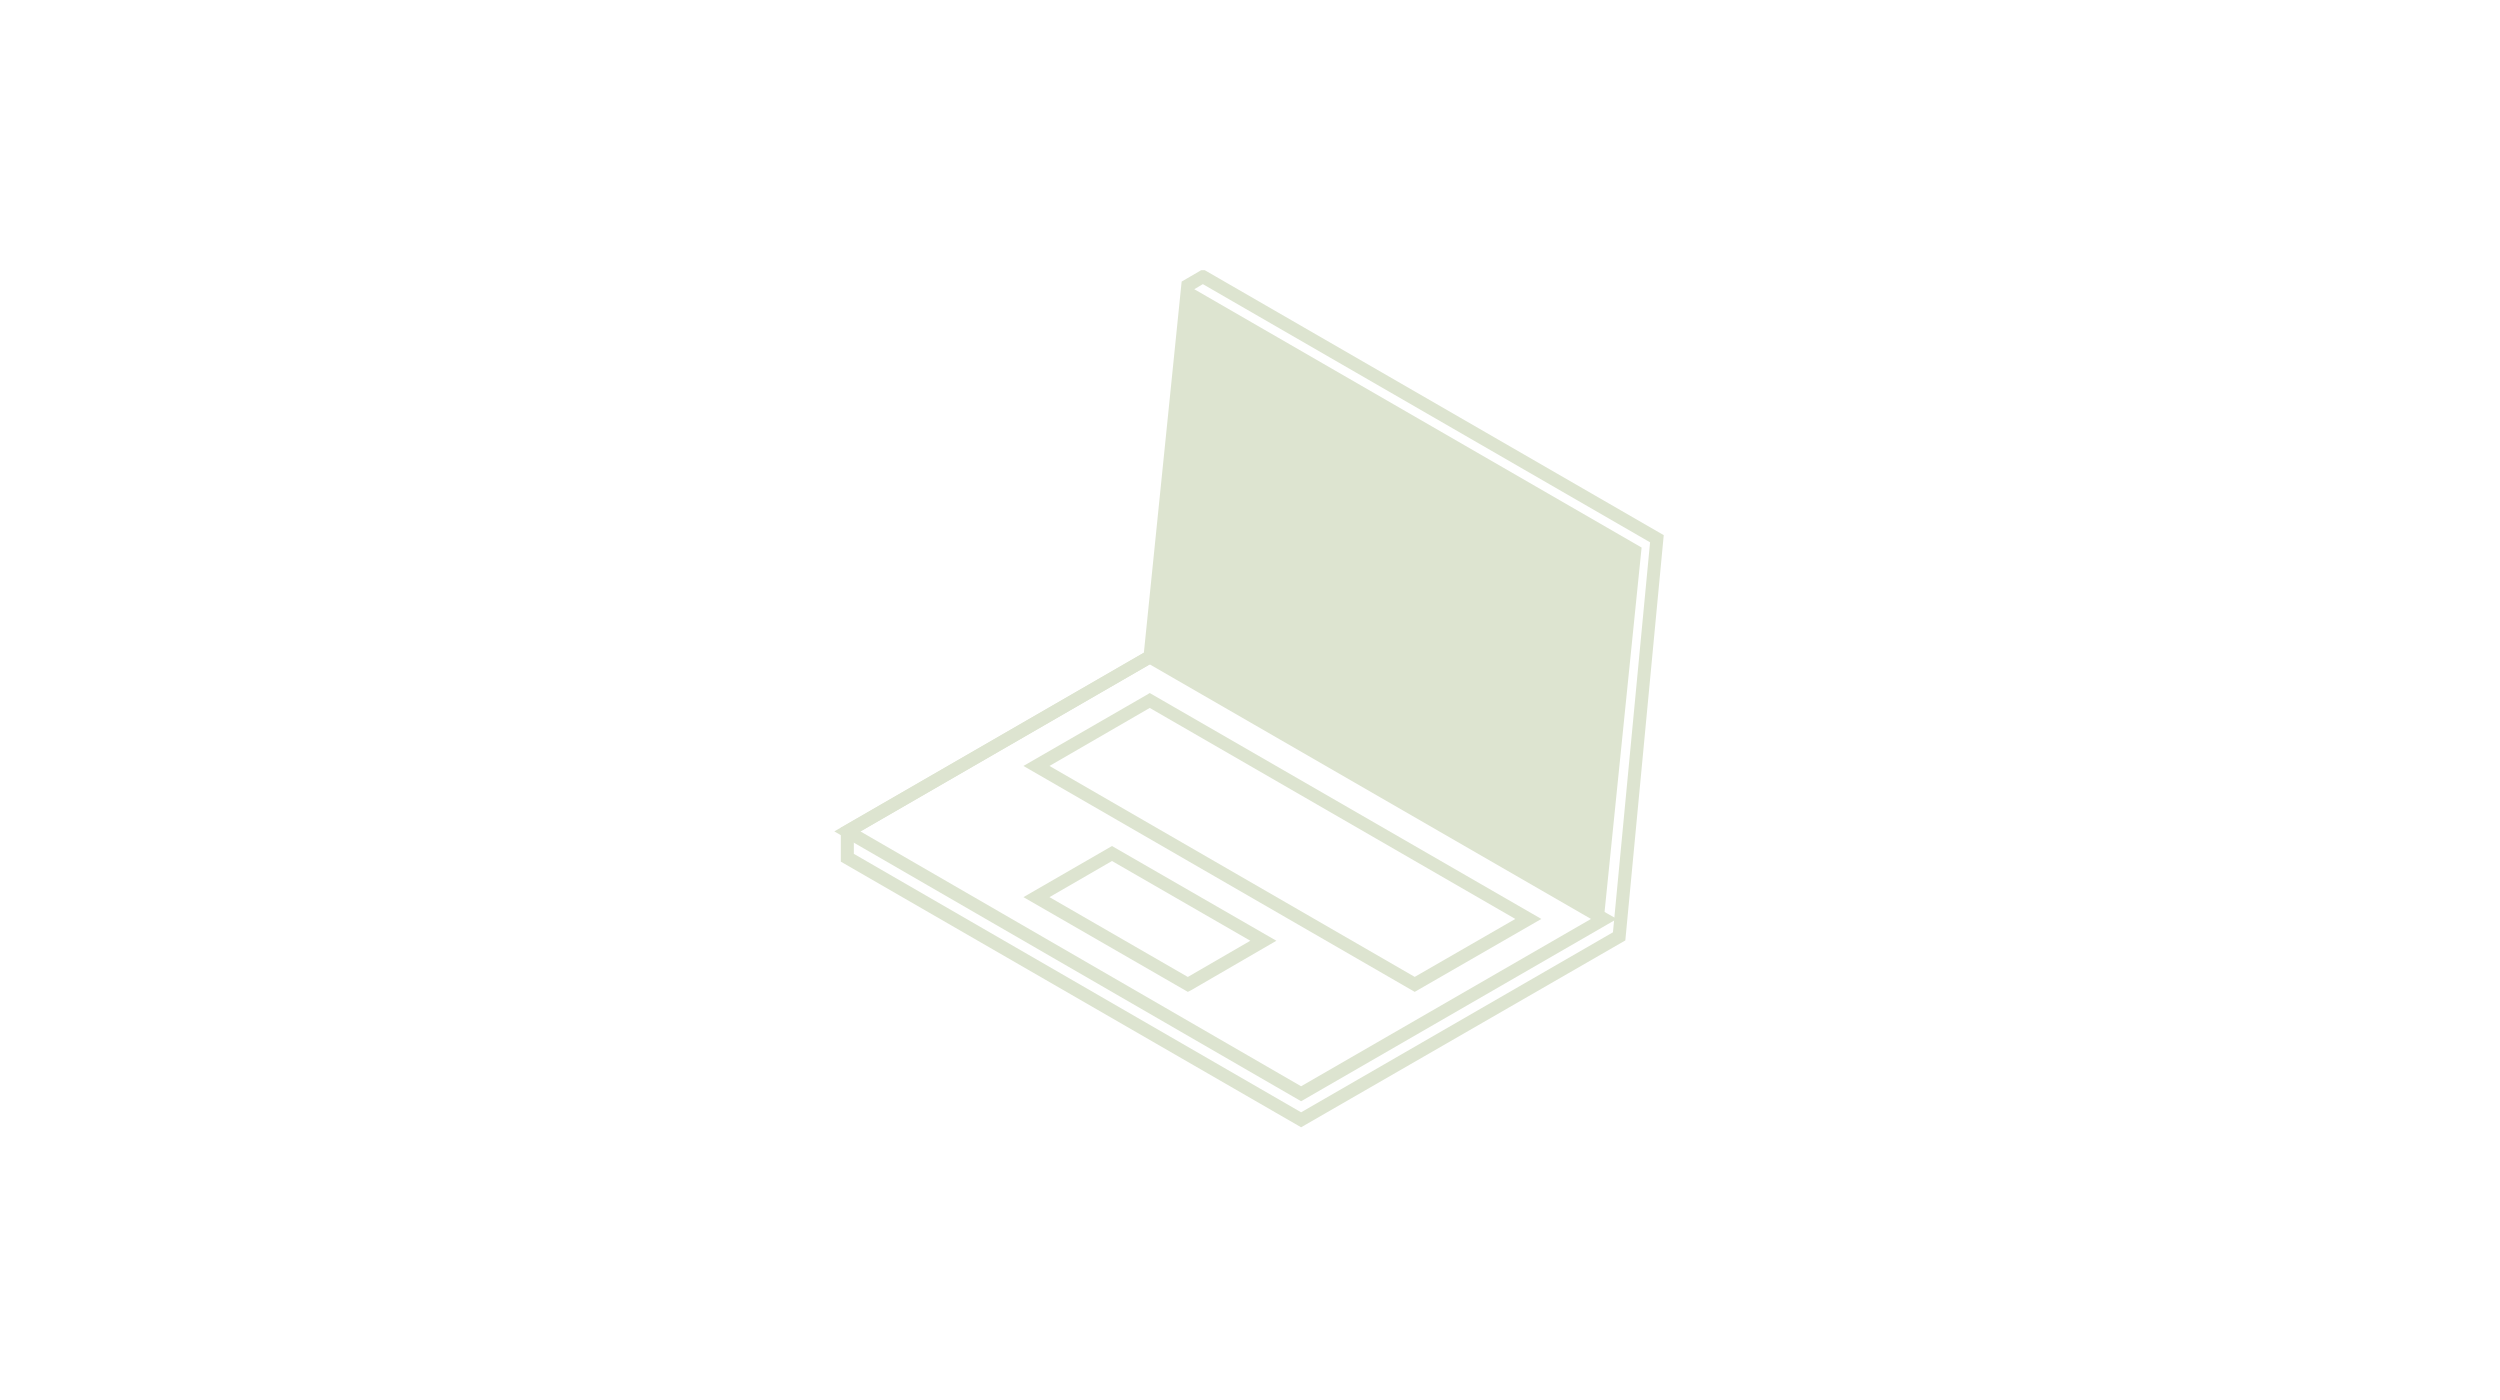
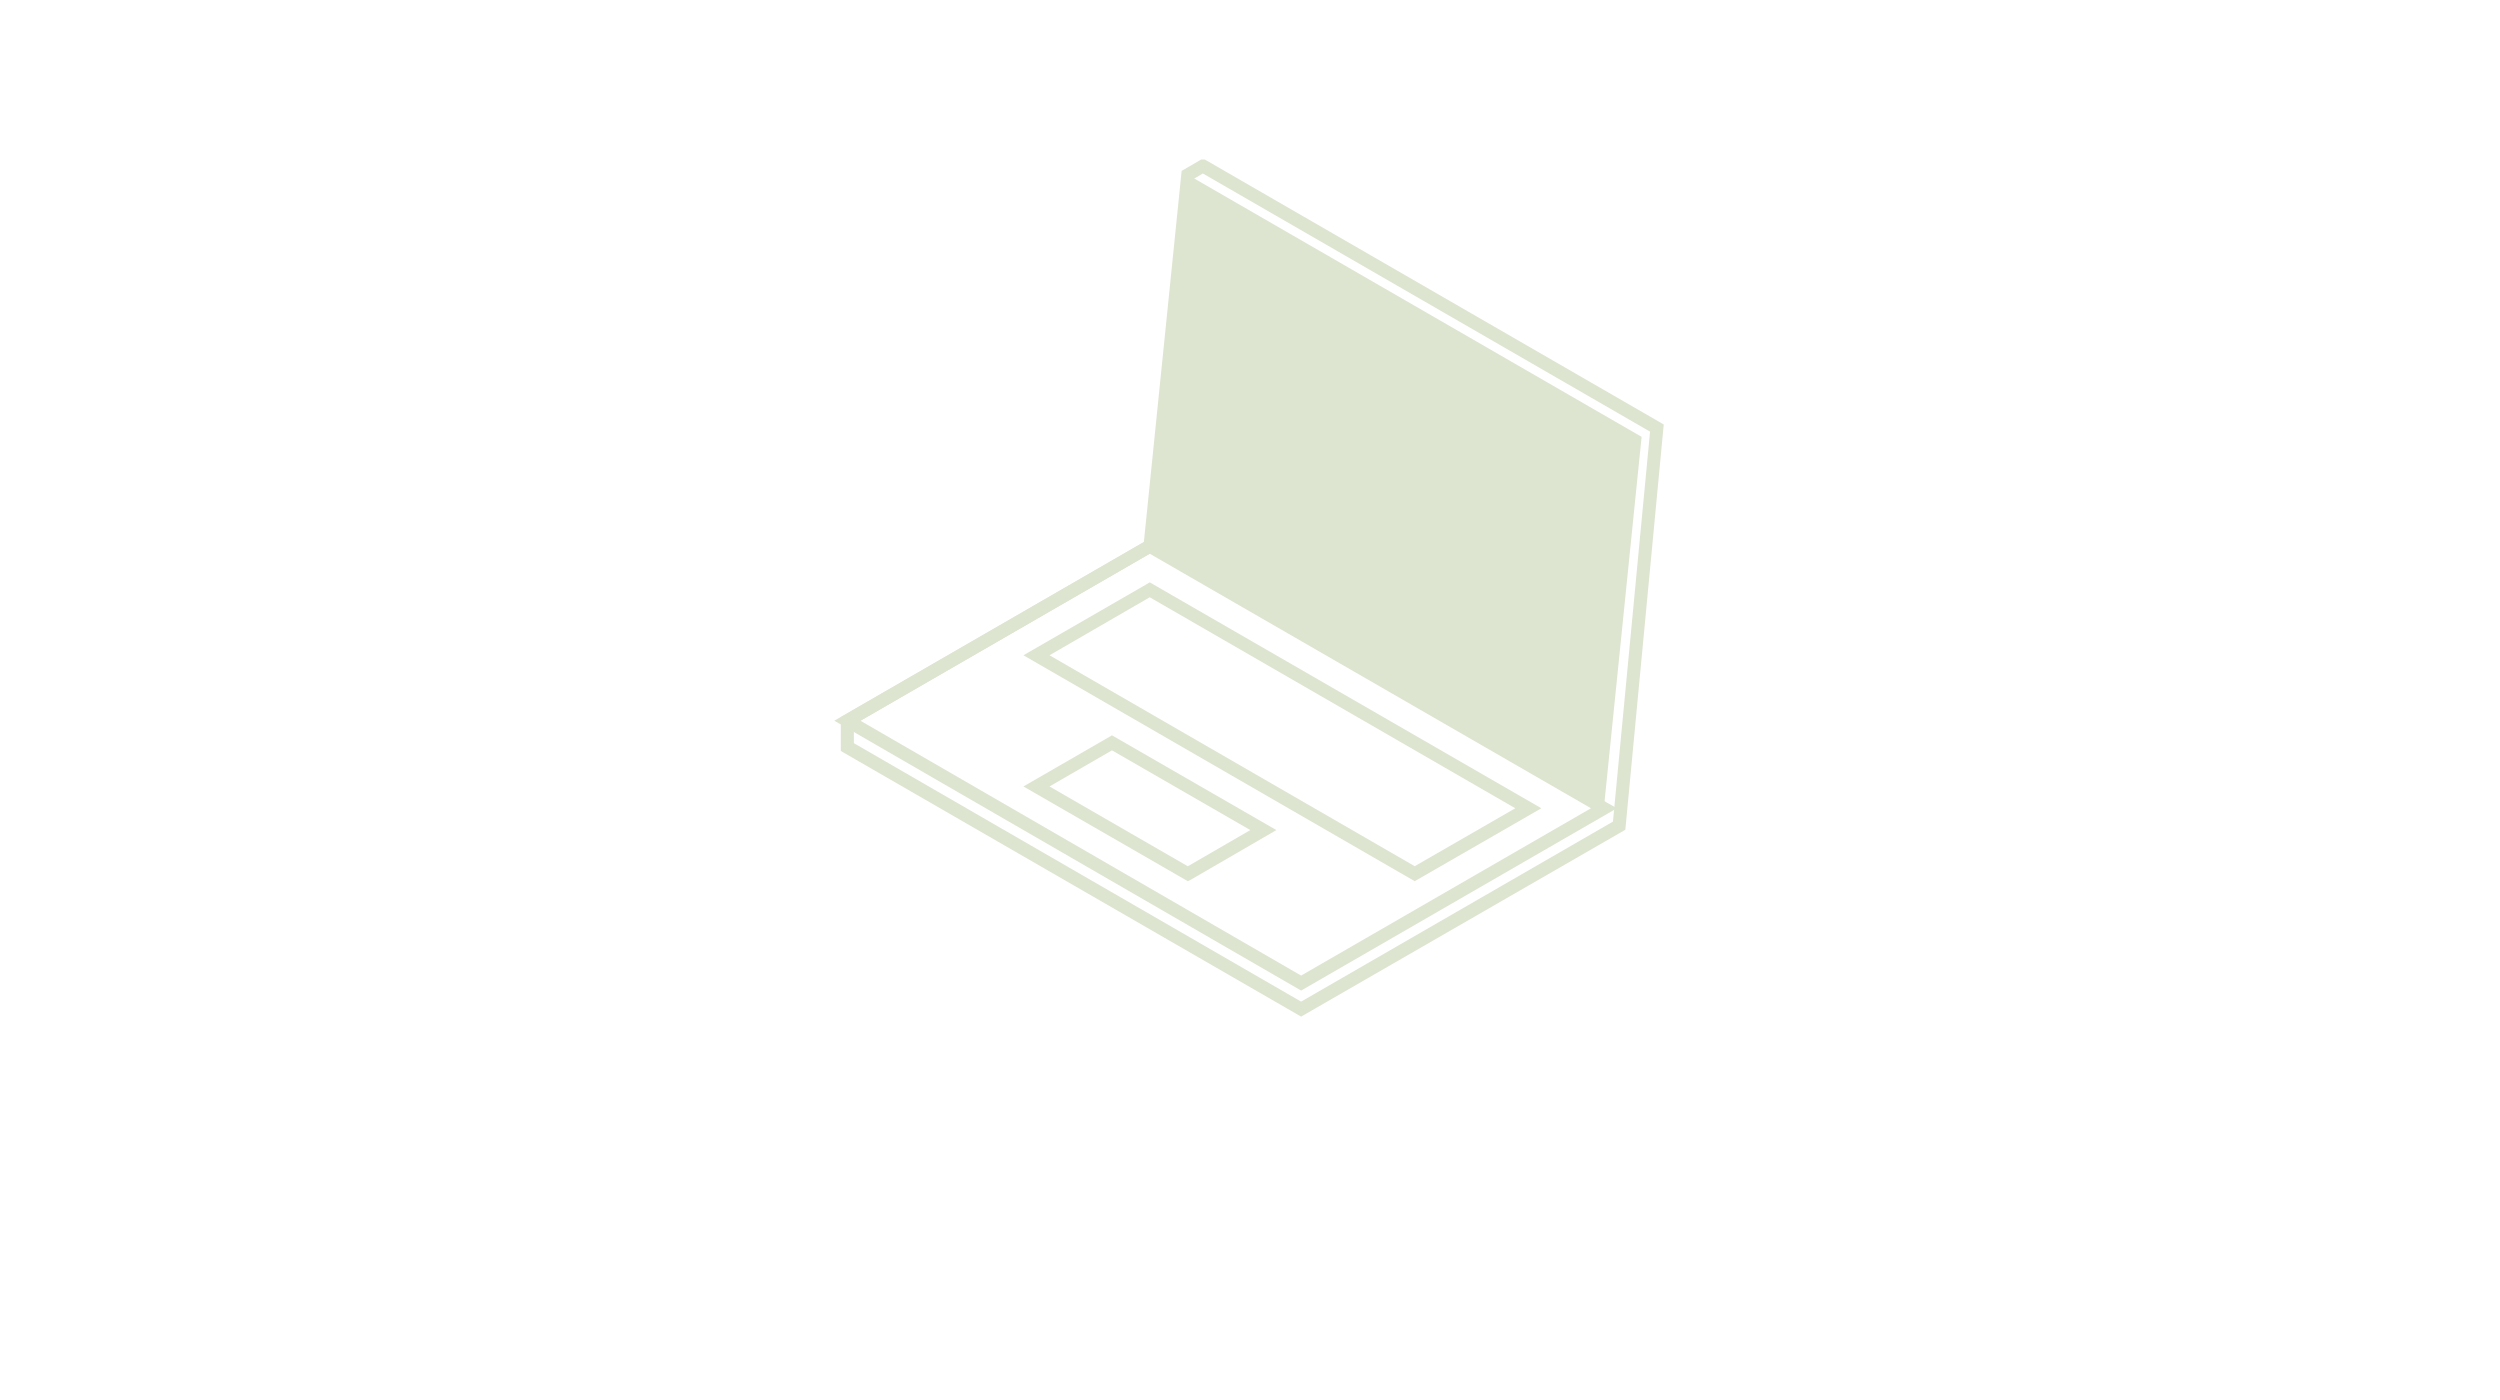
- <svg xmlns="http://www.w3.org/2000/svg" version="1.1" viewBox="0 0 768 430" enable-background="new 0 0 768 430" xml:space="preserve">
-   <polygon fill="#DDE4D0" points="369.5 85 368.5 83.3 363 86.5 351.4 200.5 258.3 254.3 258.3 264.7 399.7 346.3 499.3 288.9 511.1 164.4 370.1 83 369.5 83 369 83 368.5 83.3 369.5 85 369.5 87 369.5 87 369.5 85 368.5 86.7 506.9 166.6 495.5 286.4 399.7 341.7 262.3 262.3 262.3 256.6 355.1 203 366.8 88.9 370.5 86.7 369.5 85 369.5 87 " />
-   <polygon fill="#DDE4D0" points="353.2 201.8 492.7 282.3 504.3 168.2 364.9 87.7 " />
-   <polygon fill="#DDE4D0" points="492.7 282.3 493.7 280.6 353.2 199.5 256.3 255.4 399.7 338.3 496.7 282.3 493.7 280.6 492.7 282.3 491.7 280.6 399.7 333.7 264.3 255.4 353.2 204.1 491.7 284 492.7 282.3 491.7 280.6 " />
-   <polygon fill="#DDE4D0" points="364.9 302.4 365.9 304.2 392.1 289 341.6 259.9 314.4 275.6 364.9 304.7 365.9 304.2 364.9 302.4 365.9 300.7 322.4 275.6 341.6 264.5 384.1 289 363.9 300.7 364.9 302.4 365.9 300.7 " />
-   <polygon fill="#DDE4D0" points="353.2 215.2 352.2 213.5 314.4 235.3 434.6 304.7 473.5 282.3 353.2 212.9 352.2 213.5 353.2 215.2 352.2 216.9 465.5 282.3 434.6 300.1 322.4 235.3 354.2 216.9 353.2 215.2 352.2 216.9 " />
+ <svg xmlns="http://www.w3.org/2000/svg" version="1.1" id="Layer_1" viewBox="0 0 768 430" xml:space="preserve">
+   <polygon fill="#DDE4D0" points="369.5,51 368.5,49.3 363,52.5 351.4,166.5 258.3,220.3 258.3,230.7 399.7,312.3 499.3,254.9   511.1,130.4 370.1,49 369.5,49 369,49 368.5,49.3 369.5,51 369.5,53 369.5,53 369.5,51 368.5,52.7 506.9,132.6 495.5,252.4   399.7,307.7 262.3,228.3 262.3,222.6 355.1,169 366.8,54.9 370.5,52.7 369.5,51 369.5,53 " />
+   <polygon fill="#DDE4D0" points="353.2,167.8 492.7,248.3 504.3,134.2 364.9,53.7 " />
+   <polygon fill="#DDE4D0" points="492.7,248.3 493.7,246.6 353.2,165.5 256.3,221.4 399.7,304.3 496.7,248.3 493.7,246.6 492.7,248.3   491.7,246.6 399.7,299.7 264.3,221.4 353.2,170.1 491.7,250 492.7,248.3 491.7,246.6 " />
+   <polygon fill="#DDE4D0" points="364.9,268.4 365.9,270.2 392.1,255 341.6,225.9 314.4,241.6 364.9,270.7 365.9,270.2 364.9,268.4   365.9,266.7 322.4,241.6 341.6,230.5 384.1,255 363.9,266.7 364.9,268.4 365.9,266.7 " />
+   <polygon fill="#DDE4D0" points="353.2,181.2 352.2,179.5 314.4,201.3 434.6,270.7 473.5,248.3 353.2,178.9 352.2,179.5 353.2,181.2   352.2,182.9 465.5,248.3 434.6,266.1 322.4,201.3 354.2,182.9 353.2,181.2 352.2,182.9 " />
</svg>
